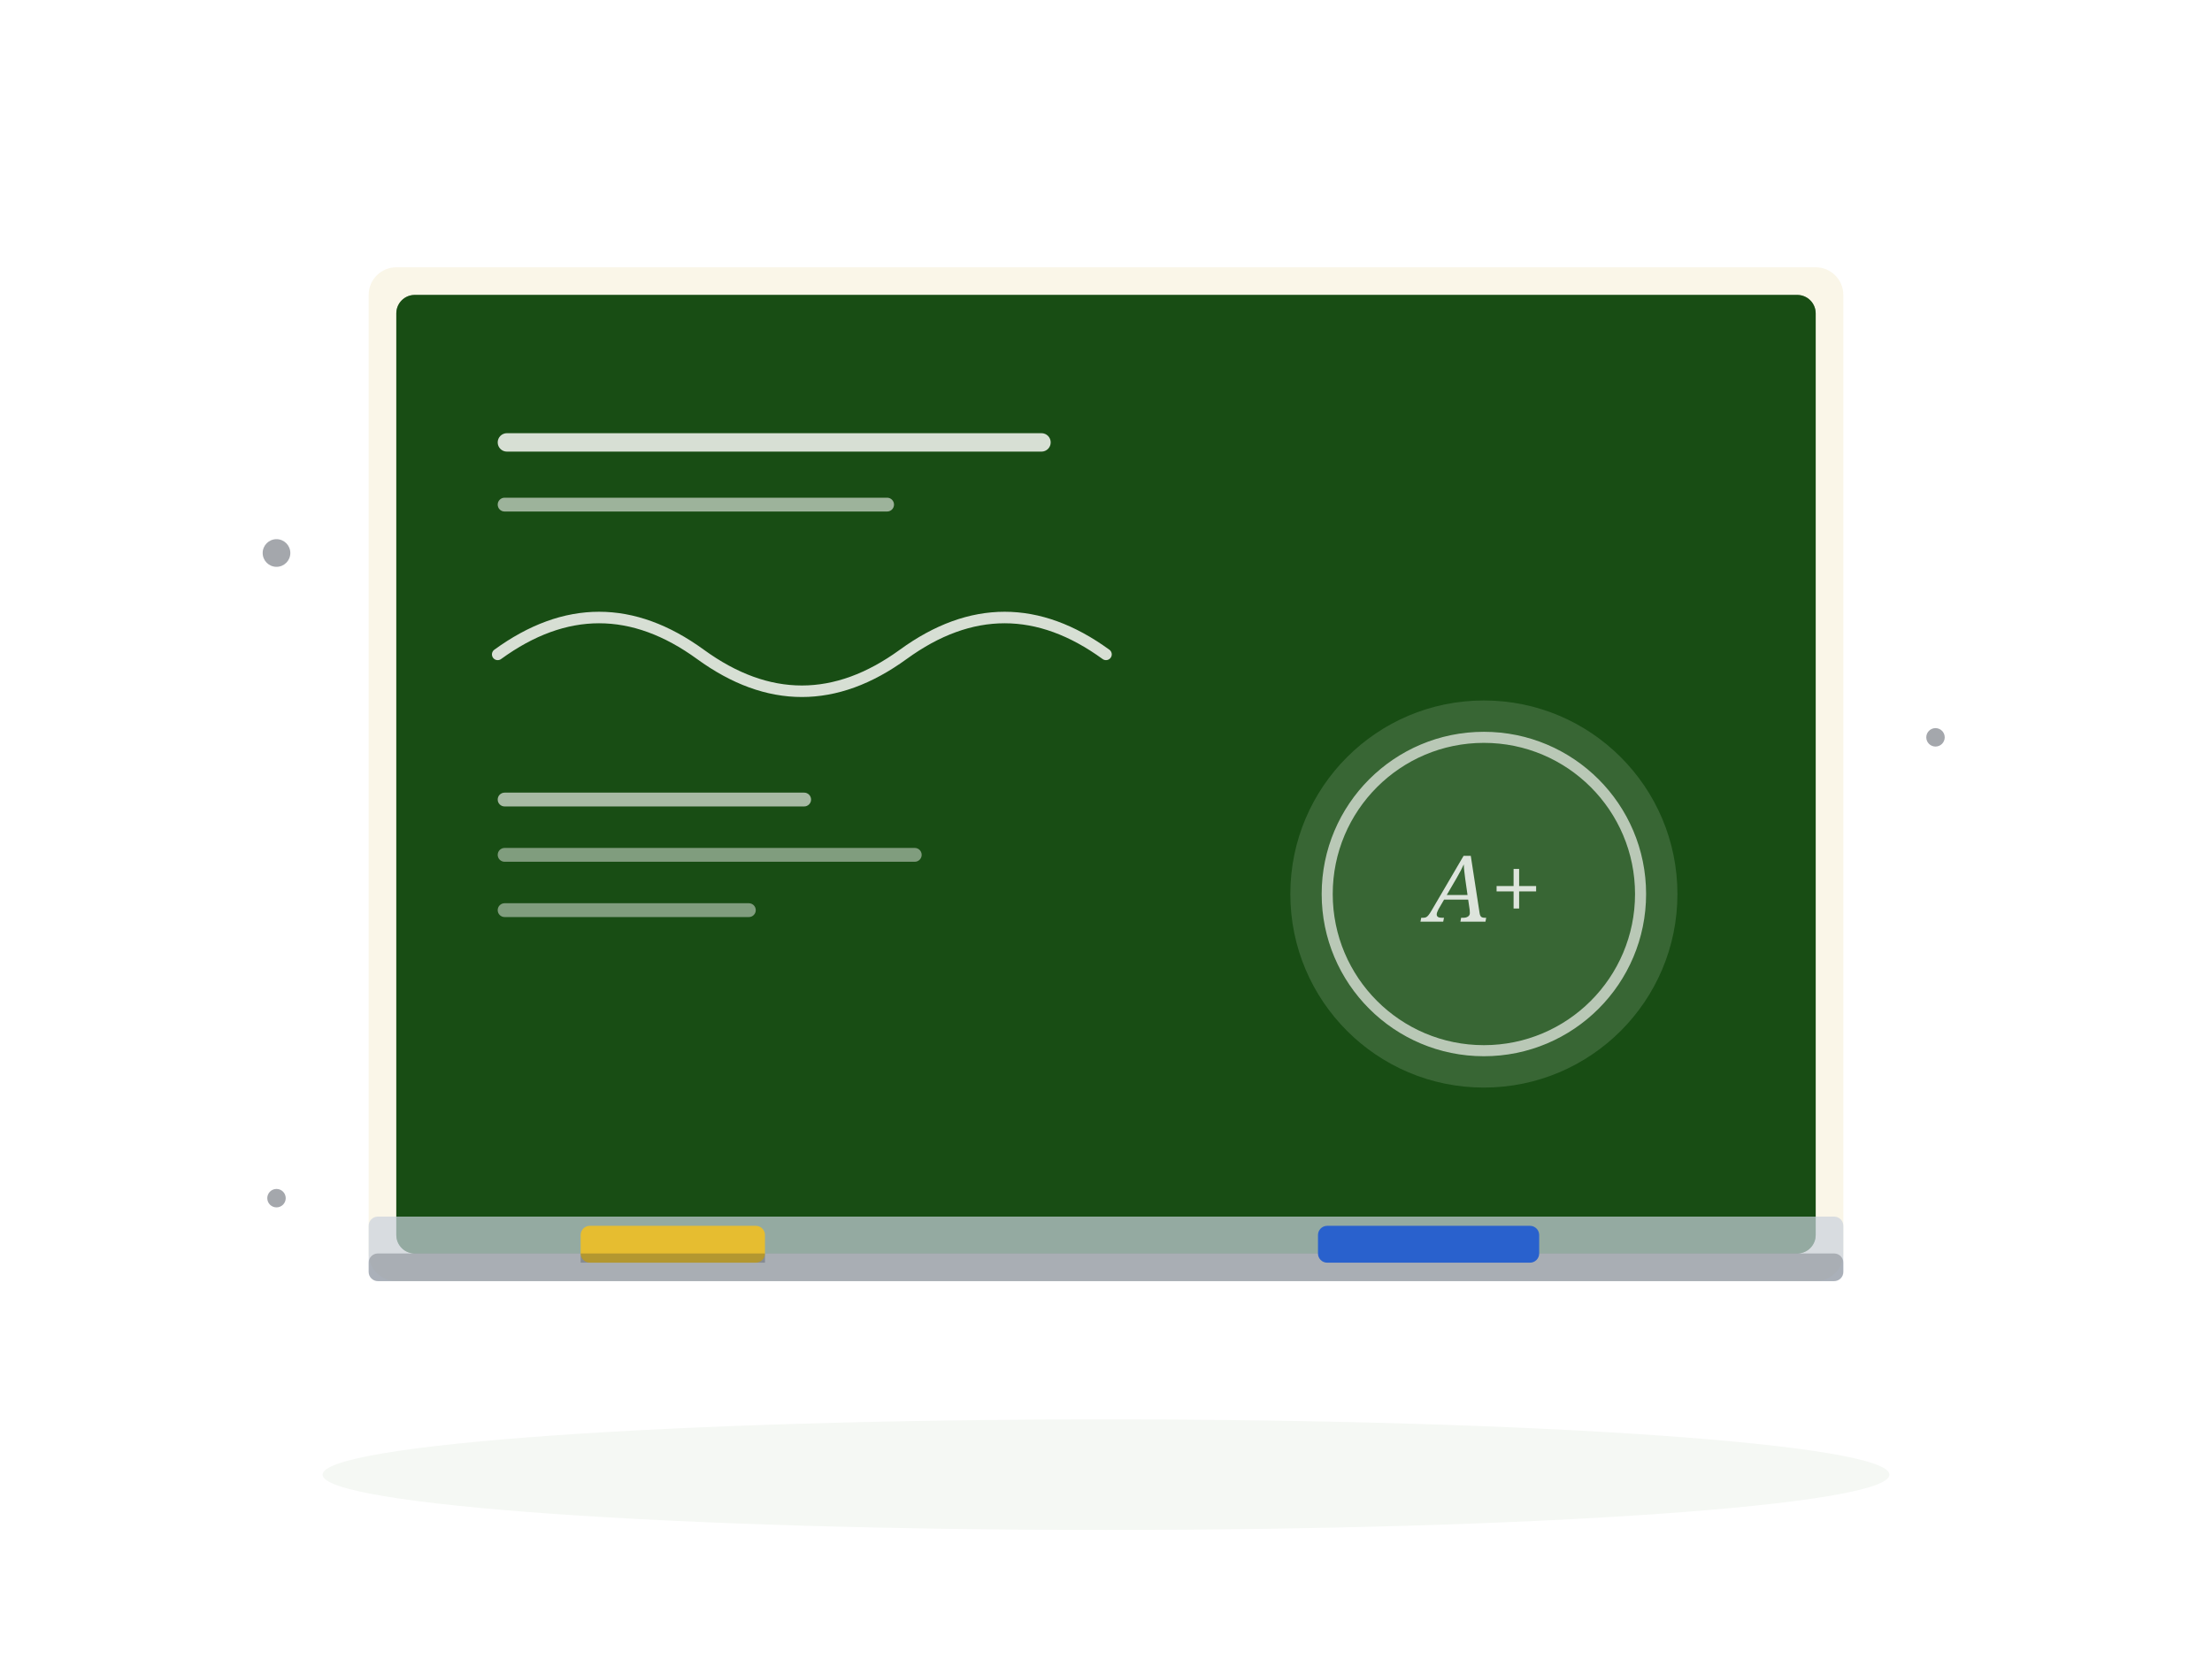
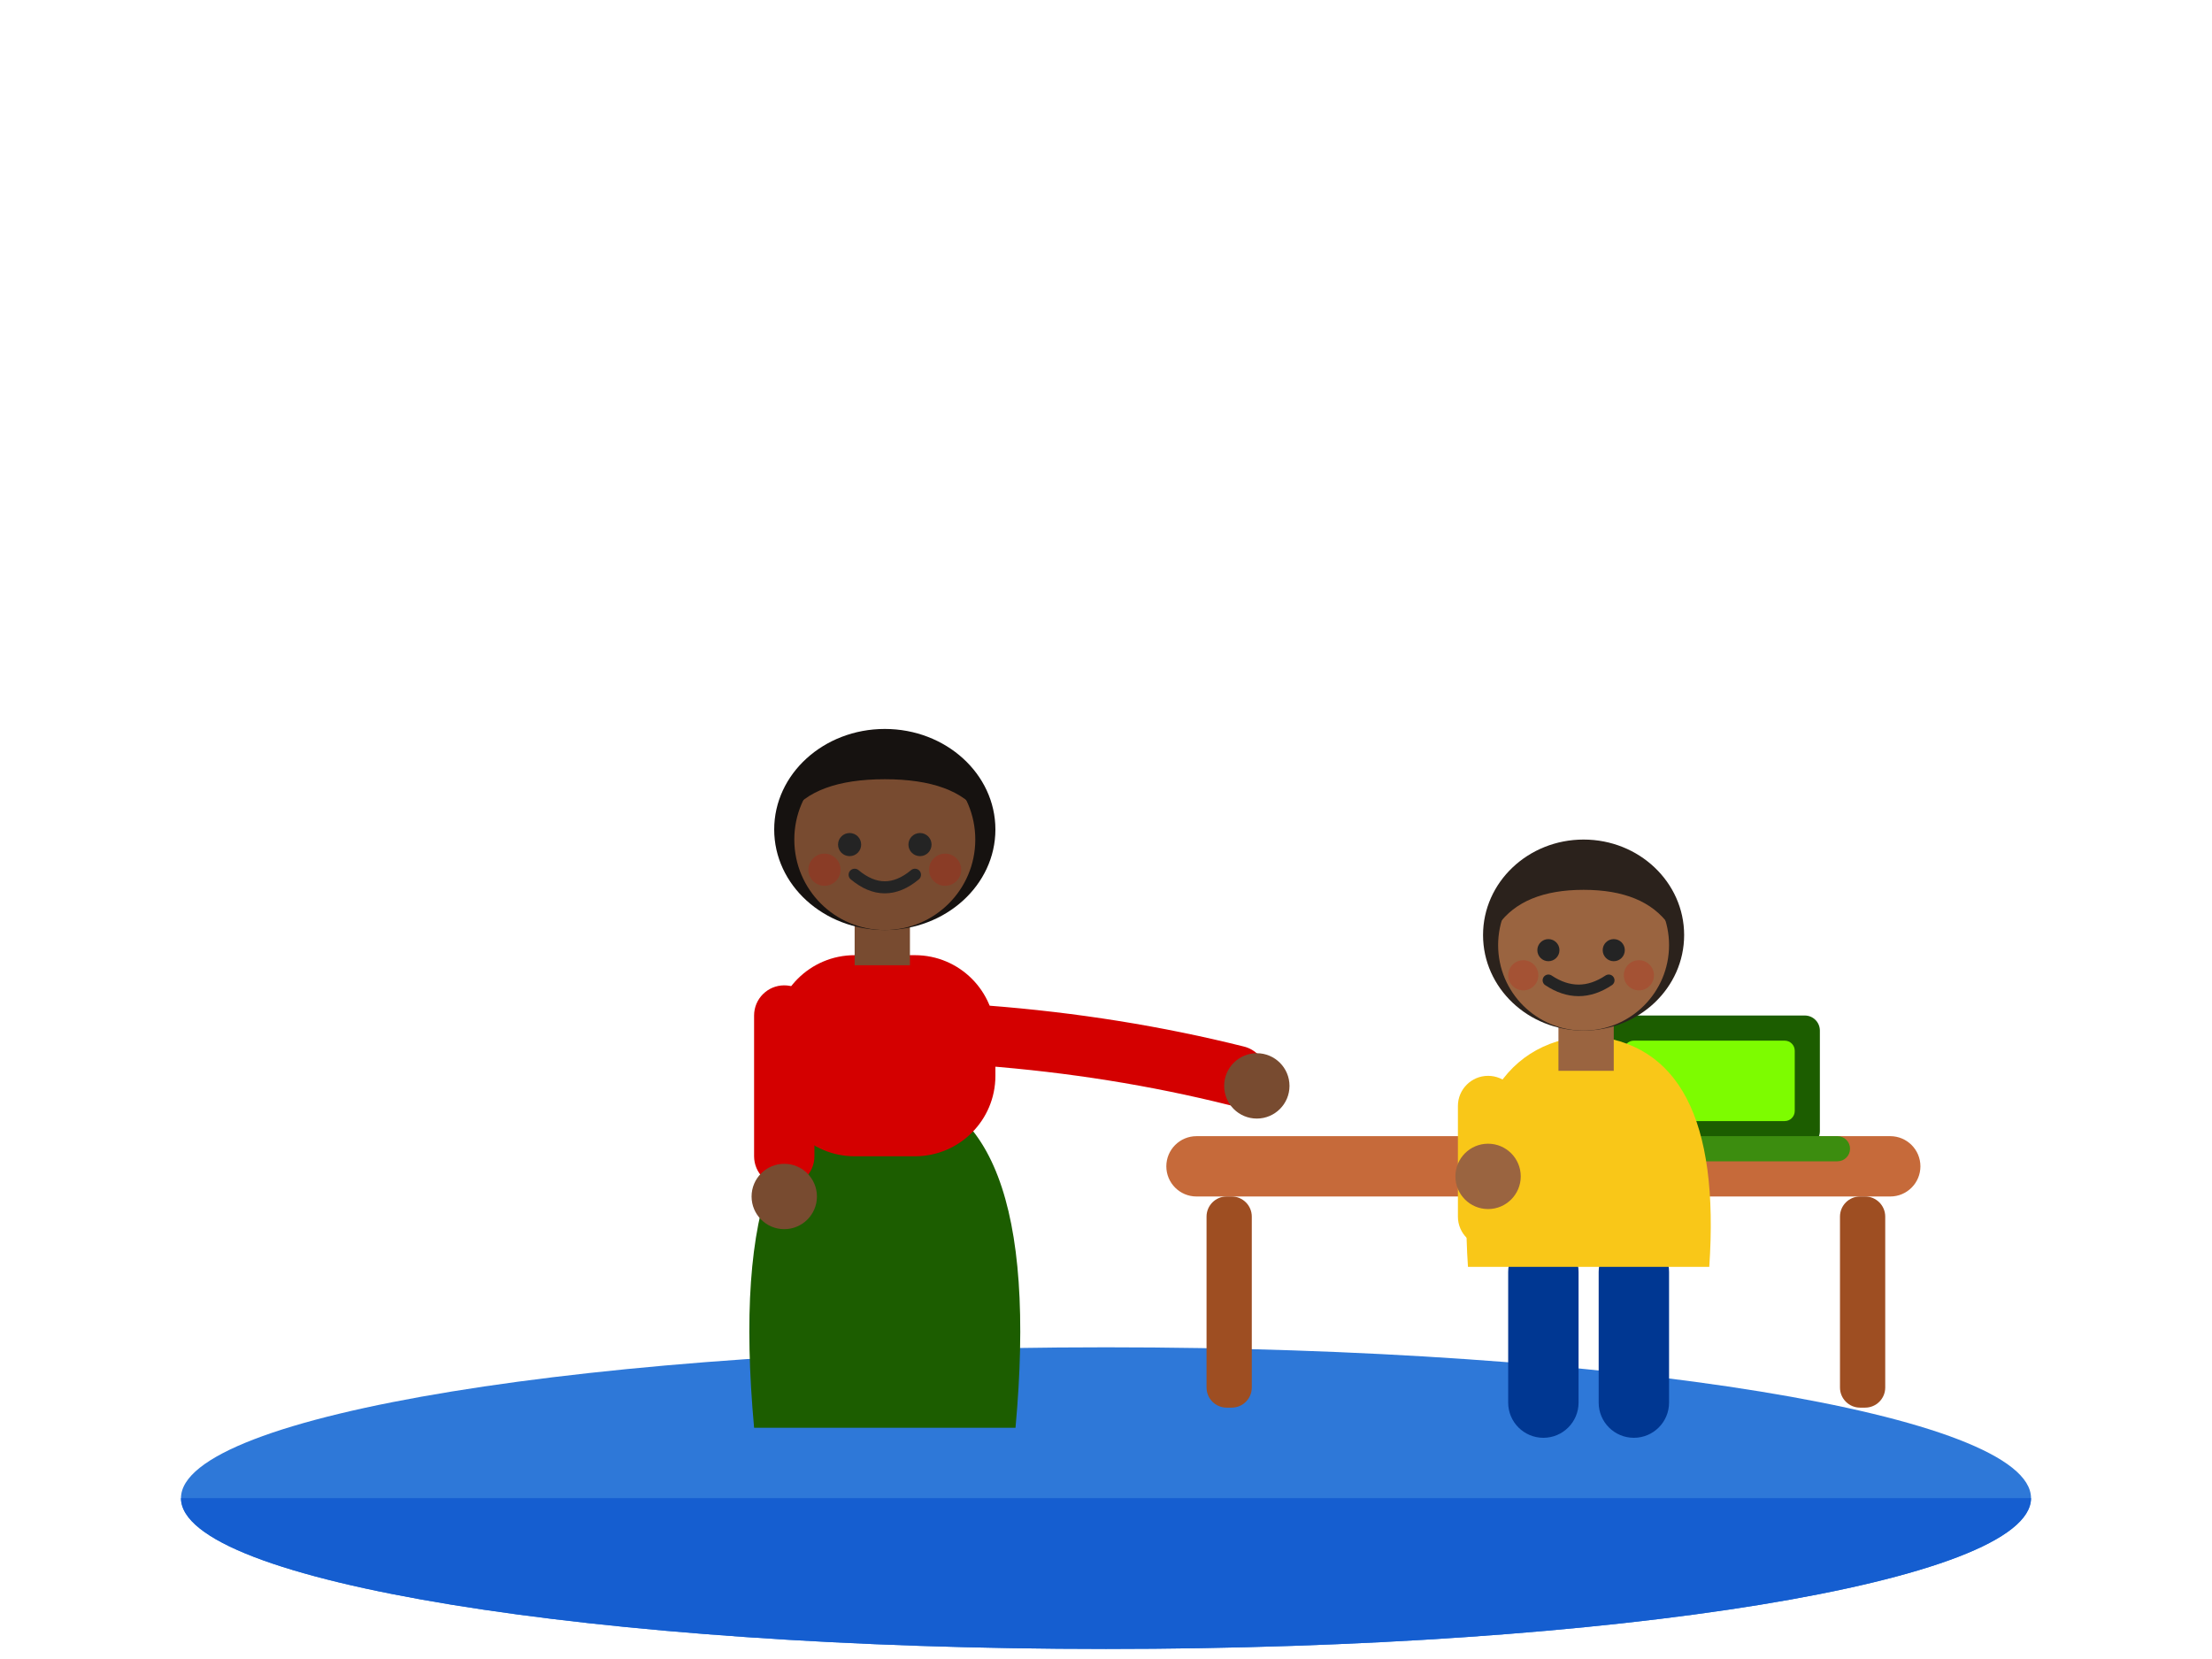
- <svg xmlns="http://www.w3.org/2000/svg" aria-labelledby="teachers-empty-title" viewBox="0 0 480 360">
-   <style>.ink{fill:#1b2230}@media (prefers-color-scheme:dark){.ink{fill:#eceef2}}</style>
-   <ellipse cx="240" cy="320" rx="170" ry="12" style="fill:#f5f8f4" />
-   <g transform="translate(86 64)">
-     <rect width="320" height="220" x="-6" y="-6" rx="6" style="fill:#faf6e8" />
-     <rect width="308" height="208" rx="4" style="fill:#143f11" />
-     <rect width="308" height="208" opacity=".5" rx="4" style="fill:#1b5c18" />
-     <g opacity=".88" style="fill:#f0f2ee">
-       <rect width="120" height="4" x="22" y="30" rx="2" />
-       <rect width="86" height="3" x="22" y="44" opacity=".7" rx="1.5" />
-       <path fill="none" stroke="#f0f2ee" stroke-linecap="round" stroke-width="2.5" d="M22 78q22-16 44 0t44 0 44 0" />
-       <rect width="68" height="3" x="22" y="108" opacity=".75" rx="1.5" />
-       <rect width="92" height="3" x="22" y="120" opacity=".55" rx="1.5" />
-       <rect width="56" height="3" x="22" y="132" opacity=".55" rx="1.5" />
-     </g>
-     <g transform="translate(196 90)">
-       <circle cx="40" cy="40" r="42" fill="#f0f2ee" opacity=".15" />
-       <circle cx="40" cy="40" r="34" fill="none" stroke="#f0f2ee" stroke-width="2.4" opacity=".7" />
-       <text x="40" y="46" fill="#f0f2ee" font-family="serif" font-size="20" font-style="italic" opacity=".9" text-anchor="middle">A+</text>
-     </g>
-     <rect width="320" height="14" x="-6" y="200" opacity=".7" rx="2" style="fill:#c9d2dd" />
-     <rect width="320" height="6" x="-6" y="208" class="ink" opacity=".25" rx="2" />
-     <rect width="40" height="8" x="40" y="202" rx="2" style="fill:#e6bd30" />
-     <path d="M40 208h40v2H40z" class="ink" opacity=".25" />
-     <rect width="48" height="8" x="200" y="202" rx="2" style="fill:#2961cd" />
+ <svg xmlns="http://www.w3.org/2000/svg" viewBox="0 0 440 330">
+   <ellipse cx="220" cy="298" rx="184" ry="30" fill="#2E78D8" />
+   <path d="M36 298a184 30 0 0 0 368 0Z" fill="#155ED0" />
+   <rect x="232" y="226" width="150" height="12" rx="6" fill="#C66A3A" />
+   <rect x="240" y="238" width="9" height="42" rx="4" fill="#9E4E22" />
+   <rect x="366" y="238" width="9" height="42" rx="4" fill="#9E4E22" />
+   <rect x="318" y="202" width="44" height="26" rx="3" fill="#1C5D00" />
+   <rect x="323" y="207" width="34" height="16" rx="2" fill="#7DFC00" />
+   <rect x="312" y="226" width="56" height="5" rx="2.5" fill="#3C8D0F" />
+   <g>
+     <rect x="300" y="246" width="14" height="40" rx="7" fill="#003792" />
+     <rect x="318" y="246" width="14" height="40" rx="7" fill="#003792" />
+     <path d="M292 252q-3-44 24-46 27 2 24 46Z" fill="#F9C718" />
+     <rect x="290" y="214" width="12" height="34" rx="6" fill="#F9C718" />
+     <circle cx="296" cy="234" r="6.5" fill="#9A6440" />
+     <rect x="310" y="200" width="11" height="13" fill="#9A6440" />
+     <ellipse class="te-hair" cx="315" cy="186" rx="20" ry="19" fill="#2B221C" />
+     <circle cx="315" cy="188" r="17" fill="#9A6440" />
+     <path class="te-hair" d="M298 184q3-15 17-15 14 0 17 15-5-7-17-7-12 0-17 7Z" fill="#2B221C" />
+     <circle cx="308" cy="189" r="2.2" fill="#242424" />
+     <circle cx="321" cy="189" r="2.2" fill="#242424" />
+     <path d="M308 195q6 4 12 0" stroke="#242424" stroke-width="2.3" fill="none" stroke-linecap="round" />
+     <circle cx="303" cy="194" r="3" fill="#D40000" opacity="0.18" />
+     <circle cx="326" cy="194" r="3" fill="#D40000" opacity="0.18" />
  </g>
-   <g class="ink" opacity=".4">
-     <circle cx="60" cy="120" r="3" />
-     <circle cx="420" cy="160" r="2" />
-     <circle cx="60" cy="260" r="2" />
+   <g>
+     <path d="M150 284q-6-66 26-68 32 2 26 68Z" fill="#1C5D00" />
+     <rect x="154" y="190" width="44" height="40" rx="16" fill="#D40000" />
+     <rect x="150" y="196" width="12" height="40" rx="6" fill="#D40000" />
+     <circle cx="156" cy="238" r="6.5" fill="#784B30" />
+     <path d="M196 206q26 2 50 8" stroke="#D40000" stroke-width="12" fill="none" stroke-linecap="round" />
+     <circle cx="250" cy="216" r="6.5" fill="#784B30" />
+     <rect x="170" y="180" width="11" height="12" fill="#784B30" />
+     <ellipse class="te-hair" cx="176" cy="165" rx="22" ry="20" fill="#161210" />
+     <circle cx="176" cy="167" r="18" fill="#784B30" />
+     <path class="te-hair" d="M157 162q3-16 19-16 16 0 19 16-5-7-19-7-14 0-19 7Z" fill="#161210" />
+     <circle cx="169" cy="168" r="2.3" fill="#242424" />
+     <circle cx="183" cy="168" r="2.3" fill="#242424" />
+     <path d="M170 174q6 5 12 0" stroke="#242424" stroke-width="2.4" fill="none" stroke-linecap="round" />
+     <circle cx="164" cy="173" r="3.2" fill="#D40000" opacity="0.2" />
+     <circle cx="188" cy="173" r="3.2" fill="#D40000" opacity="0.2" />
  </g>
</svg>
